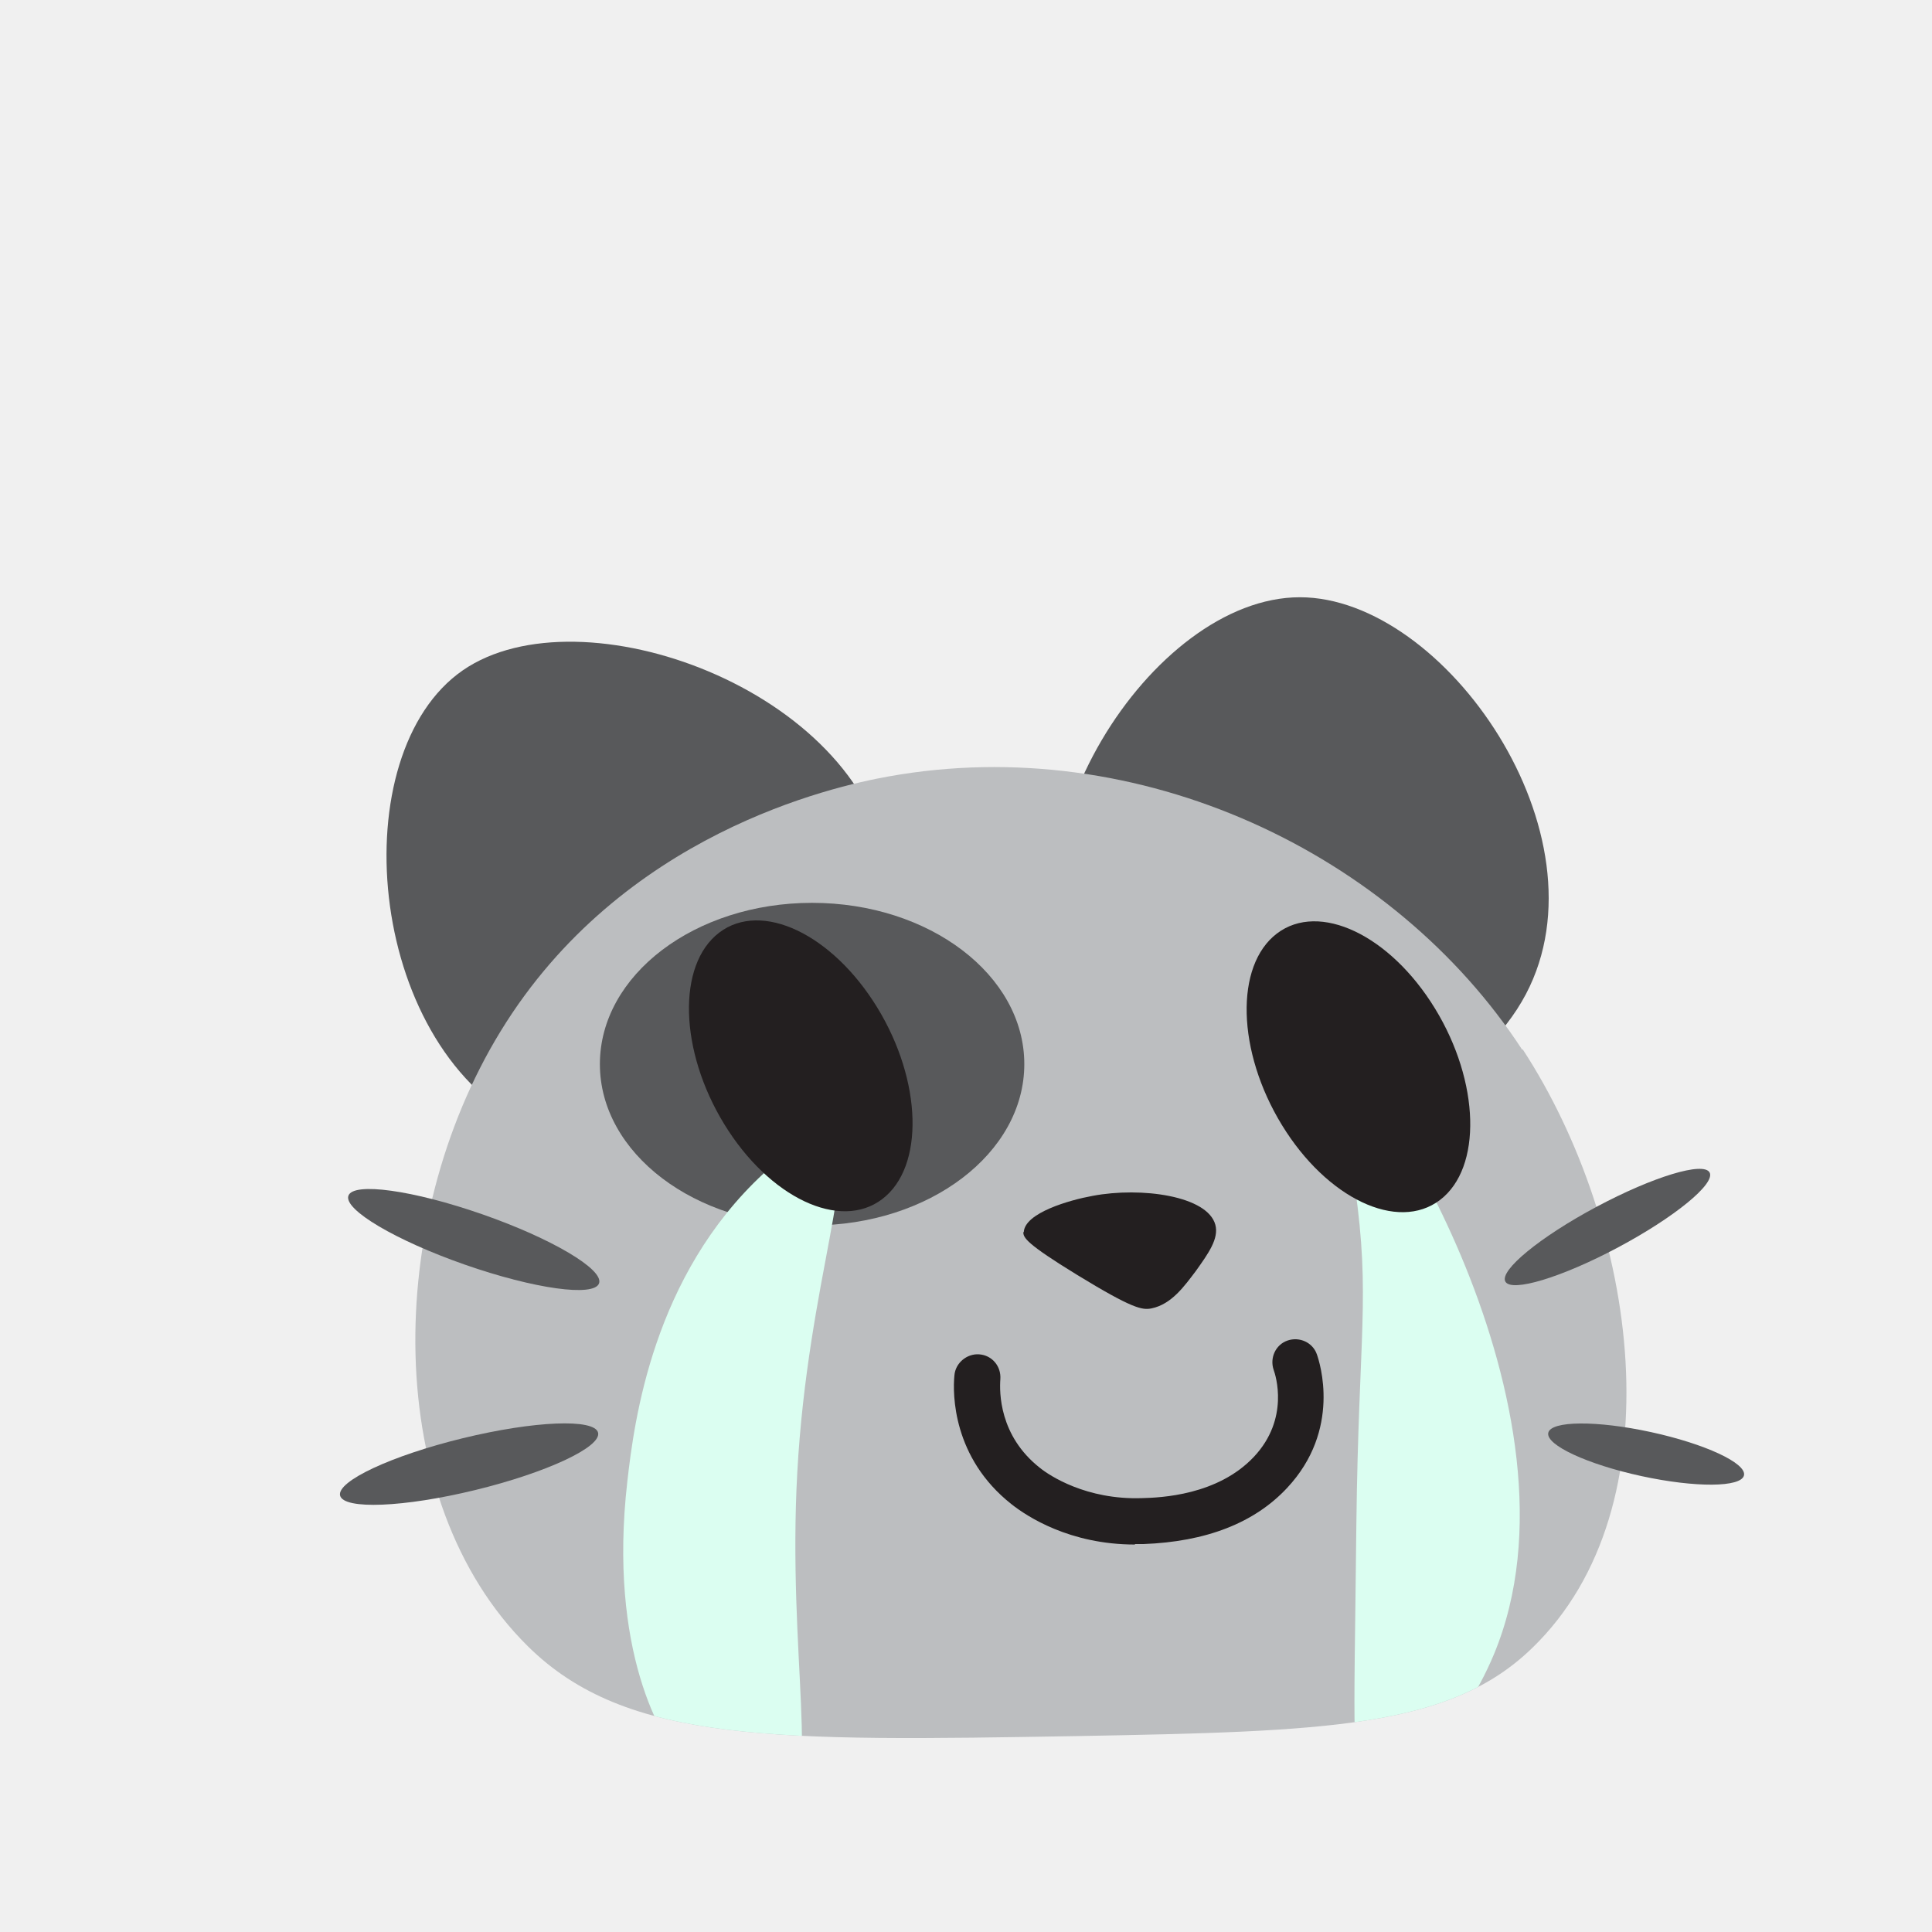
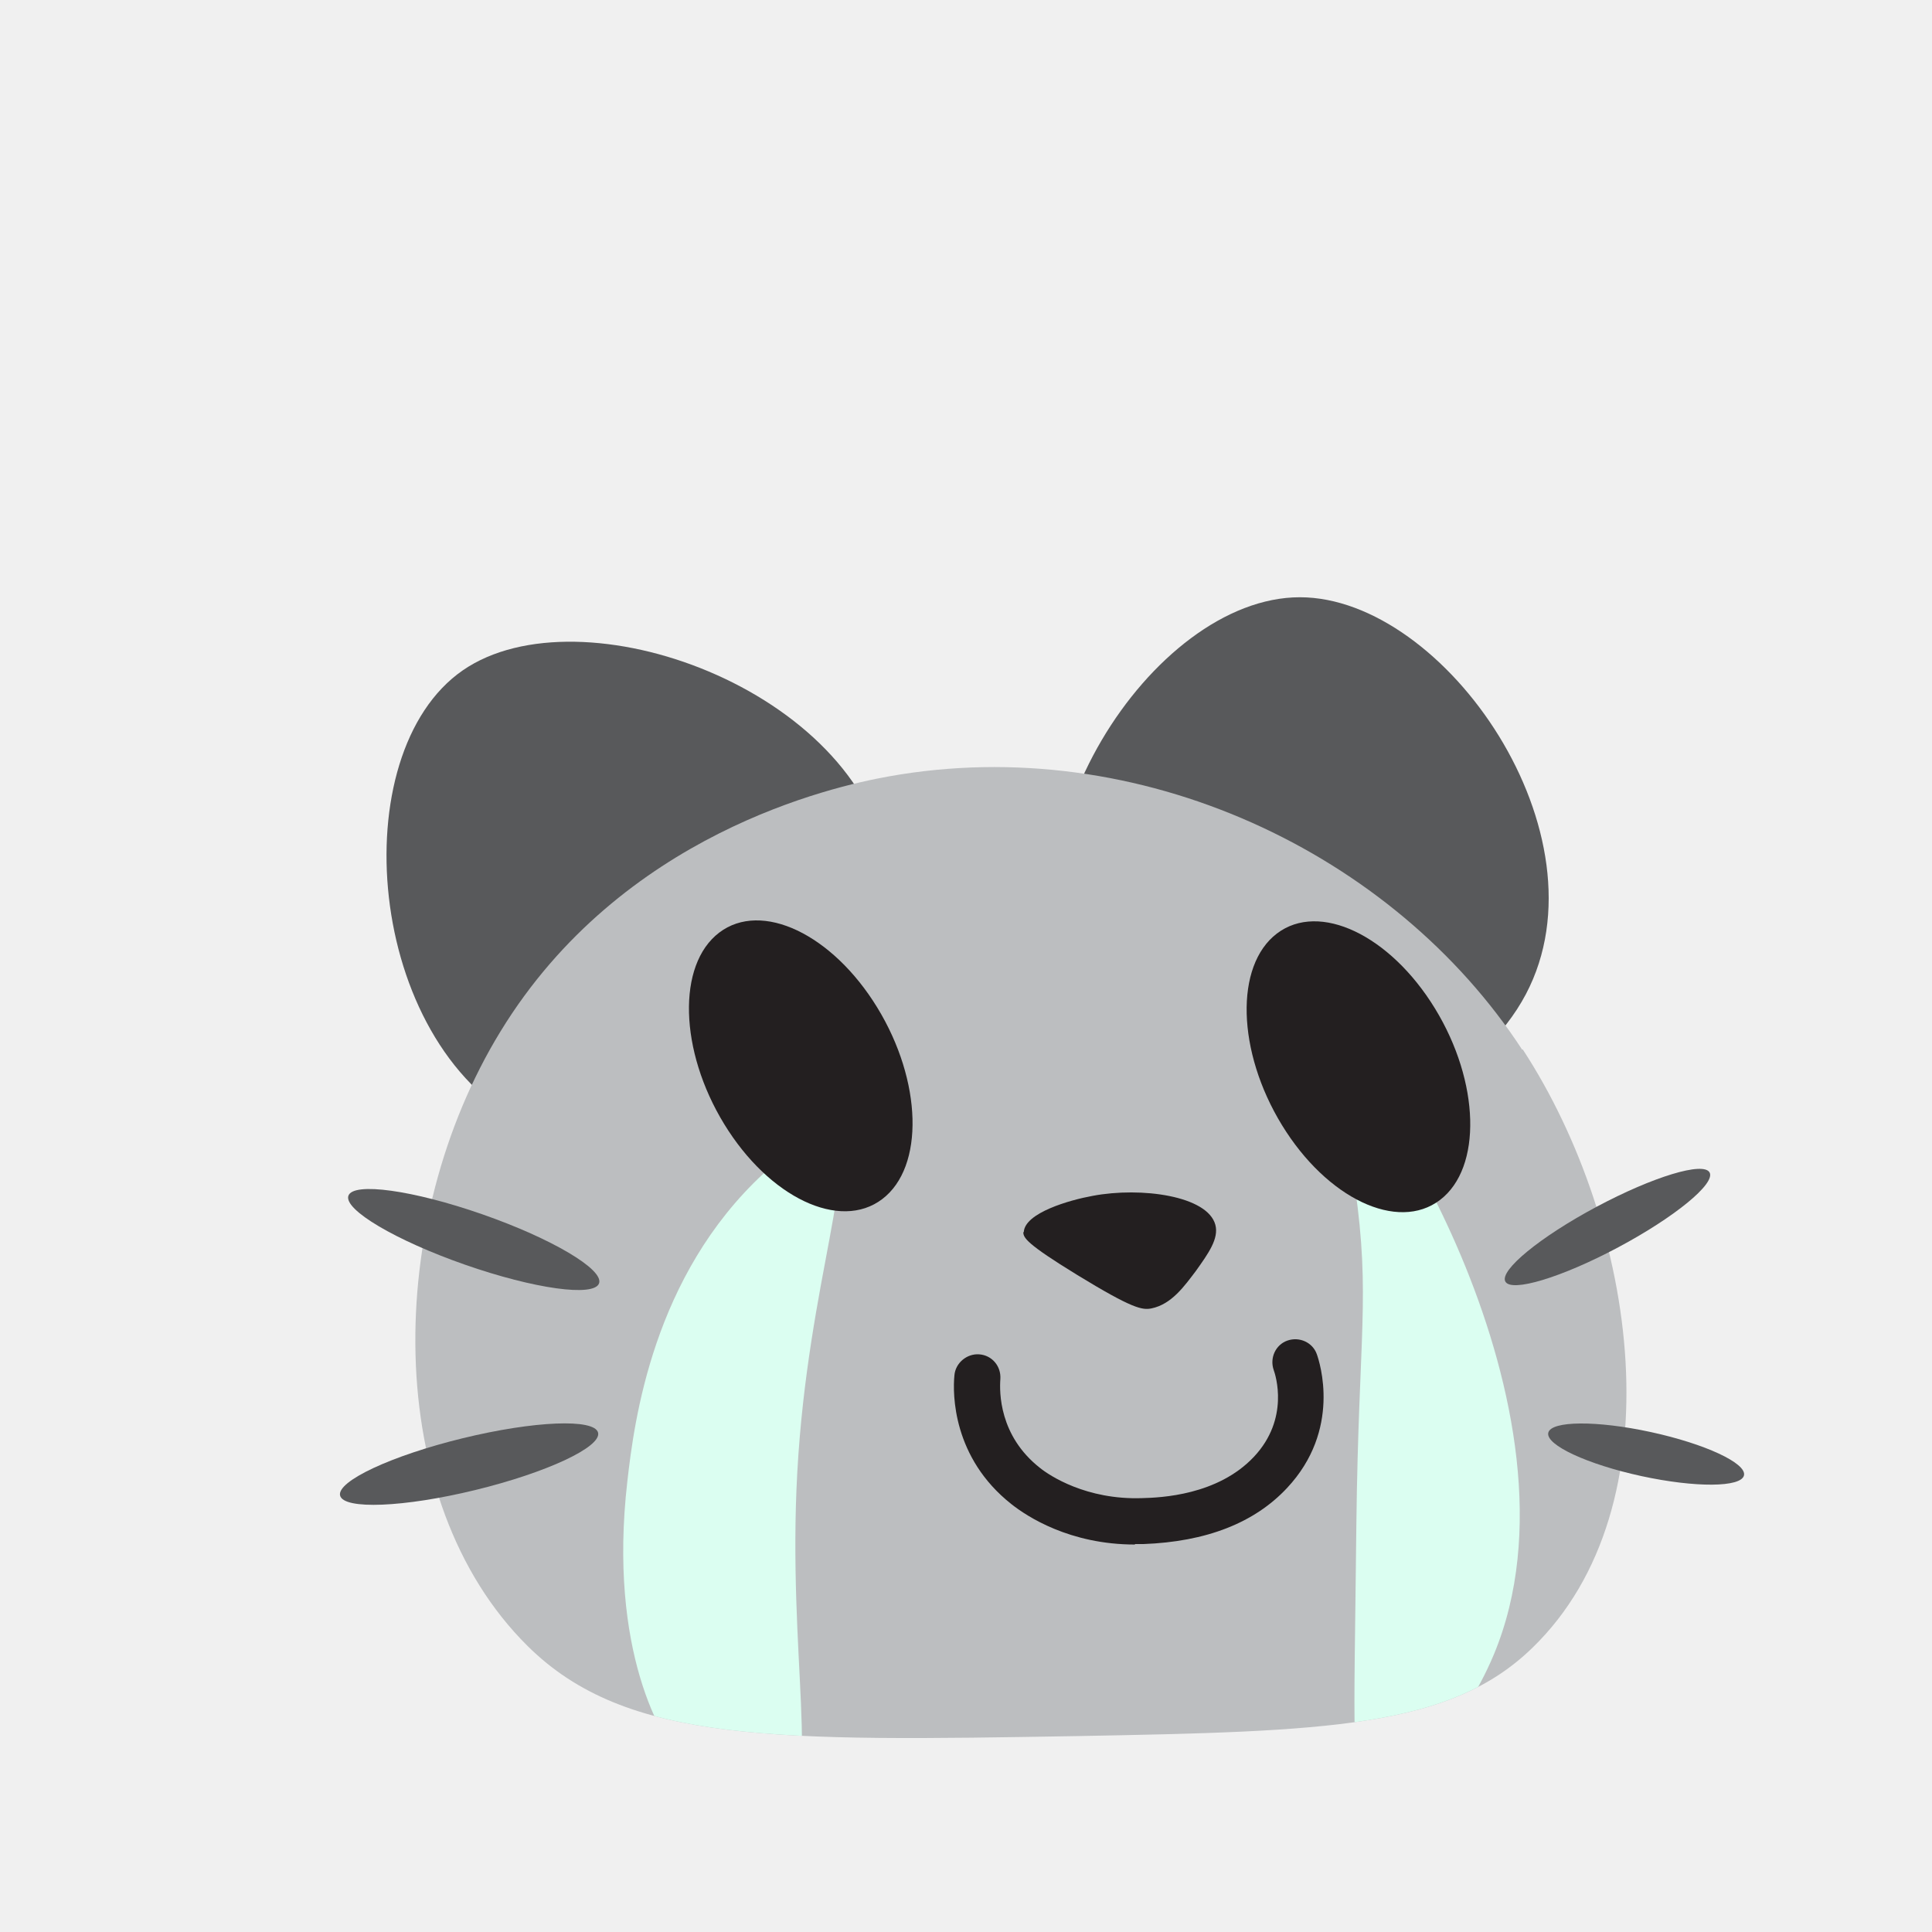
<svg xmlns="http://www.w3.org/2000/svg" width="256" height="256" viewBox="0 0 256 256" fill="none">
  <path d="M117.637 114.748C119.585 126.74 112.829 141.228 99.742 148.045C90.732 152.732 78.741 153.706 69.488 148.897C48.427 138.063 45.383 99.835 61.331 88.817C76.975 78.043 113.803 91.374 117.637 114.748Z" fill="#58595B" />
  <path d="M202.189 131.732C196.467 142.567 182.162 150.542 167.431 148.715C157.265 147.438 146.978 141.533 142.352 132.464C131.822 111.888 152.578 79.139 172.24 79.139C191.475 79.139 213.328 110.61 202.189 131.732Z" fill="#58595B" />
  <path d="M201.762 139.037C216.98 162.351 222.459 199.543 203.041 218.352C192.144 228.944 175.892 229.431 142.778 230.039C102.907 230.71 83.002 231.074 69.914 218.109C50.496 198.873 50.922 161.803 66.323 136.662C82.332 110.488 110.272 104.218 117.76 102.879C150.996 96.913 184.718 113.044 201.701 139.097L201.762 139.037Z" fill="#BCBEC0" />
  <mask id="mask0_1_868" style="mask-type:luminance" maskUnits="userSpaceOnUse" x="55" y="101" width="161" height="130">
    <path d="M201.762 139.037C216.98 162.351 222.459 199.543 203.041 218.352C192.144 228.944 175.892 229.431 142.778 230.039C102.907 230.71 83.002 231.074 69.914 218.109C50.496 198.873 50.922 161.803 66.323 136.662C82.332 110.488 110.272 104.218 117.76 102.879C150.996 96.913 184.718 113.044 201.701 139.097L201.762 139.037Z" fill="white" />
  </mask>
  <g mask="url(#mask0_1_868)">
-     <path d="M107.607 162.372C123.136 162.372 135.726 152.804 135.726 141.002C135.726 129.199 123.136 119.631 107.607 119.631C92.077 119.631 79.488 129.199 79.488 141.002C79.488 152.804 92.077 162.372 107.607 162.372Z" fill="#58595B" />
    <path d="M109.723 150.724C114.289 152.794 107.045 169.534 105.645 195.1C104.305 219.266 108.932 237.832 103.697 239.475C101.201 240.267 95.053 237.649 90.792 233.692C90.792 233.692 90.671 233.571 90.549 233.45C87.688 230.71 80.566 218.658 83.123 196.318C84.036 188.222 86.531 169.047 101.201 155.473C104.184 152.733 107.532 149.689 109.663 150.724H109.723Z" fill="#DBFEF1" />
    <path d="M179.543 157.299C181.613 171.847 180.03 176.778 179.727 201.796C179.422 230.954 178.935 235.762 181.37 236.736C185.265 238.319 193.787 229.189 197.927 219.266C211.441 186.944 181.126 140.316 177.779 141.594C176.987 141.898 177.779 144.942 179.483 157.299H179.543Z" fill="#DBFEF1" />
  </g>
  <path d="M150.387 204.658C141.743 204.658 136.082 200.945 134.013 199.302C126.222 193.154 126.222 184.692 126.464 182.258C126.586 180.614 128.108 179.336 129.752 179.457C131.456 179.579 132.673 181.04 132.552 182.745C132.43 184.449 132.37 190.232 137.786 194.493C139.065 195.528 143.934 198.754 151.3 198.51C153.796 198.449 161.343 198.145 166.153 193.032C170.901 187.98 169.014 182.196 168.77 181.527C168.223 179.944 169.014 178.18 170.597 177.631C172.18 177.083 173.944 177.875 174.492 179.457C174.858 180.492 177.78 189.441 170.536 197.171C166.214 201.797 159.822 204.293 151.483 204.597C151.117 204.597 150.753 204.597 150.387 204.597V204.658Z" fill="#231F20" />
  <path d="M79.379 170.046C80.023 168.205 73.109 164.116 63.937 160.91C54.765 157.706 46.808 156.6 46.165 158.441C45.522 160.281 52.436 164.372 61.608 167.576C70.779 170.781 78.736 171.887 79.379 170.046Z" fill="#58595B" />
  <path d="M231.089 195.488C231.439 193.878 225.916 191.312 218.755 189.758C211.592 188.202 205.503 188.247 205.154 189.857C204.804 191.467 210.327 194.032 217.488 195.588C224.651 197.142 230.74 197.098 231.089 195.488Z" fill="#58595B" />
  <path d="M214.431 165.271C221.905 161.282 227.322 156.846 226.532 155.363C225.74 153.88 219.04 155.912 211.565 159.901C204.091 163.889 198.674 168.326 199.465 169.809C200.257 171.292 206.957 169.26 214.431 165.271Z" fill="#58595B" />
  <path d="M62.993 197.433C72.432 195.132 79.71 191.731 79.248 189.837C78.786 187.941 70.76 188.272 61.32 190.572C51.881 192.874 44.603 196.275 45.065 198.169C45.527 200.063 53.553 199.734 62.993 197.433Z" fill="#58595B" />
  <path d="M135.595 163.264C135.595 163.995 135.961 164.786 142.717 168.925C150.083 173.43 151.361 173.613 152.579 173.369C155.257 172.821 156.961 170.386 158.483 168.377C160.128 166.065 161.527 164.117 161.04 162.29C160.005 158.456 151.24 157.239 144.787 158.456C141.744 159.004 135.779 160.708 135.657 163.264H135.595Z" fill="#231F20" />
  <path d="M190.136 133.62C196.101 143.359 196.406 154.742 190.806 159.004C185.205 163.264 175.83 158.82 169.866 149.081C163.9 139.341 163.595 127.959 169.195 123.698C174.796 119.436 184.171 123.88 190.136 133.62Z" fill="#231F20" />
  <path d="M116.238 133.498C122.204 143.238 122.509 154.62 116.908 158.881C111.308 163.143 101.934 158.699 95.968 148.959C90.003 139.22 89.698 127.837 95.299 123.576C100.899 119.315 110.273 123.759 116.238 133.498Z" fill="#231F20" />
</svg>
